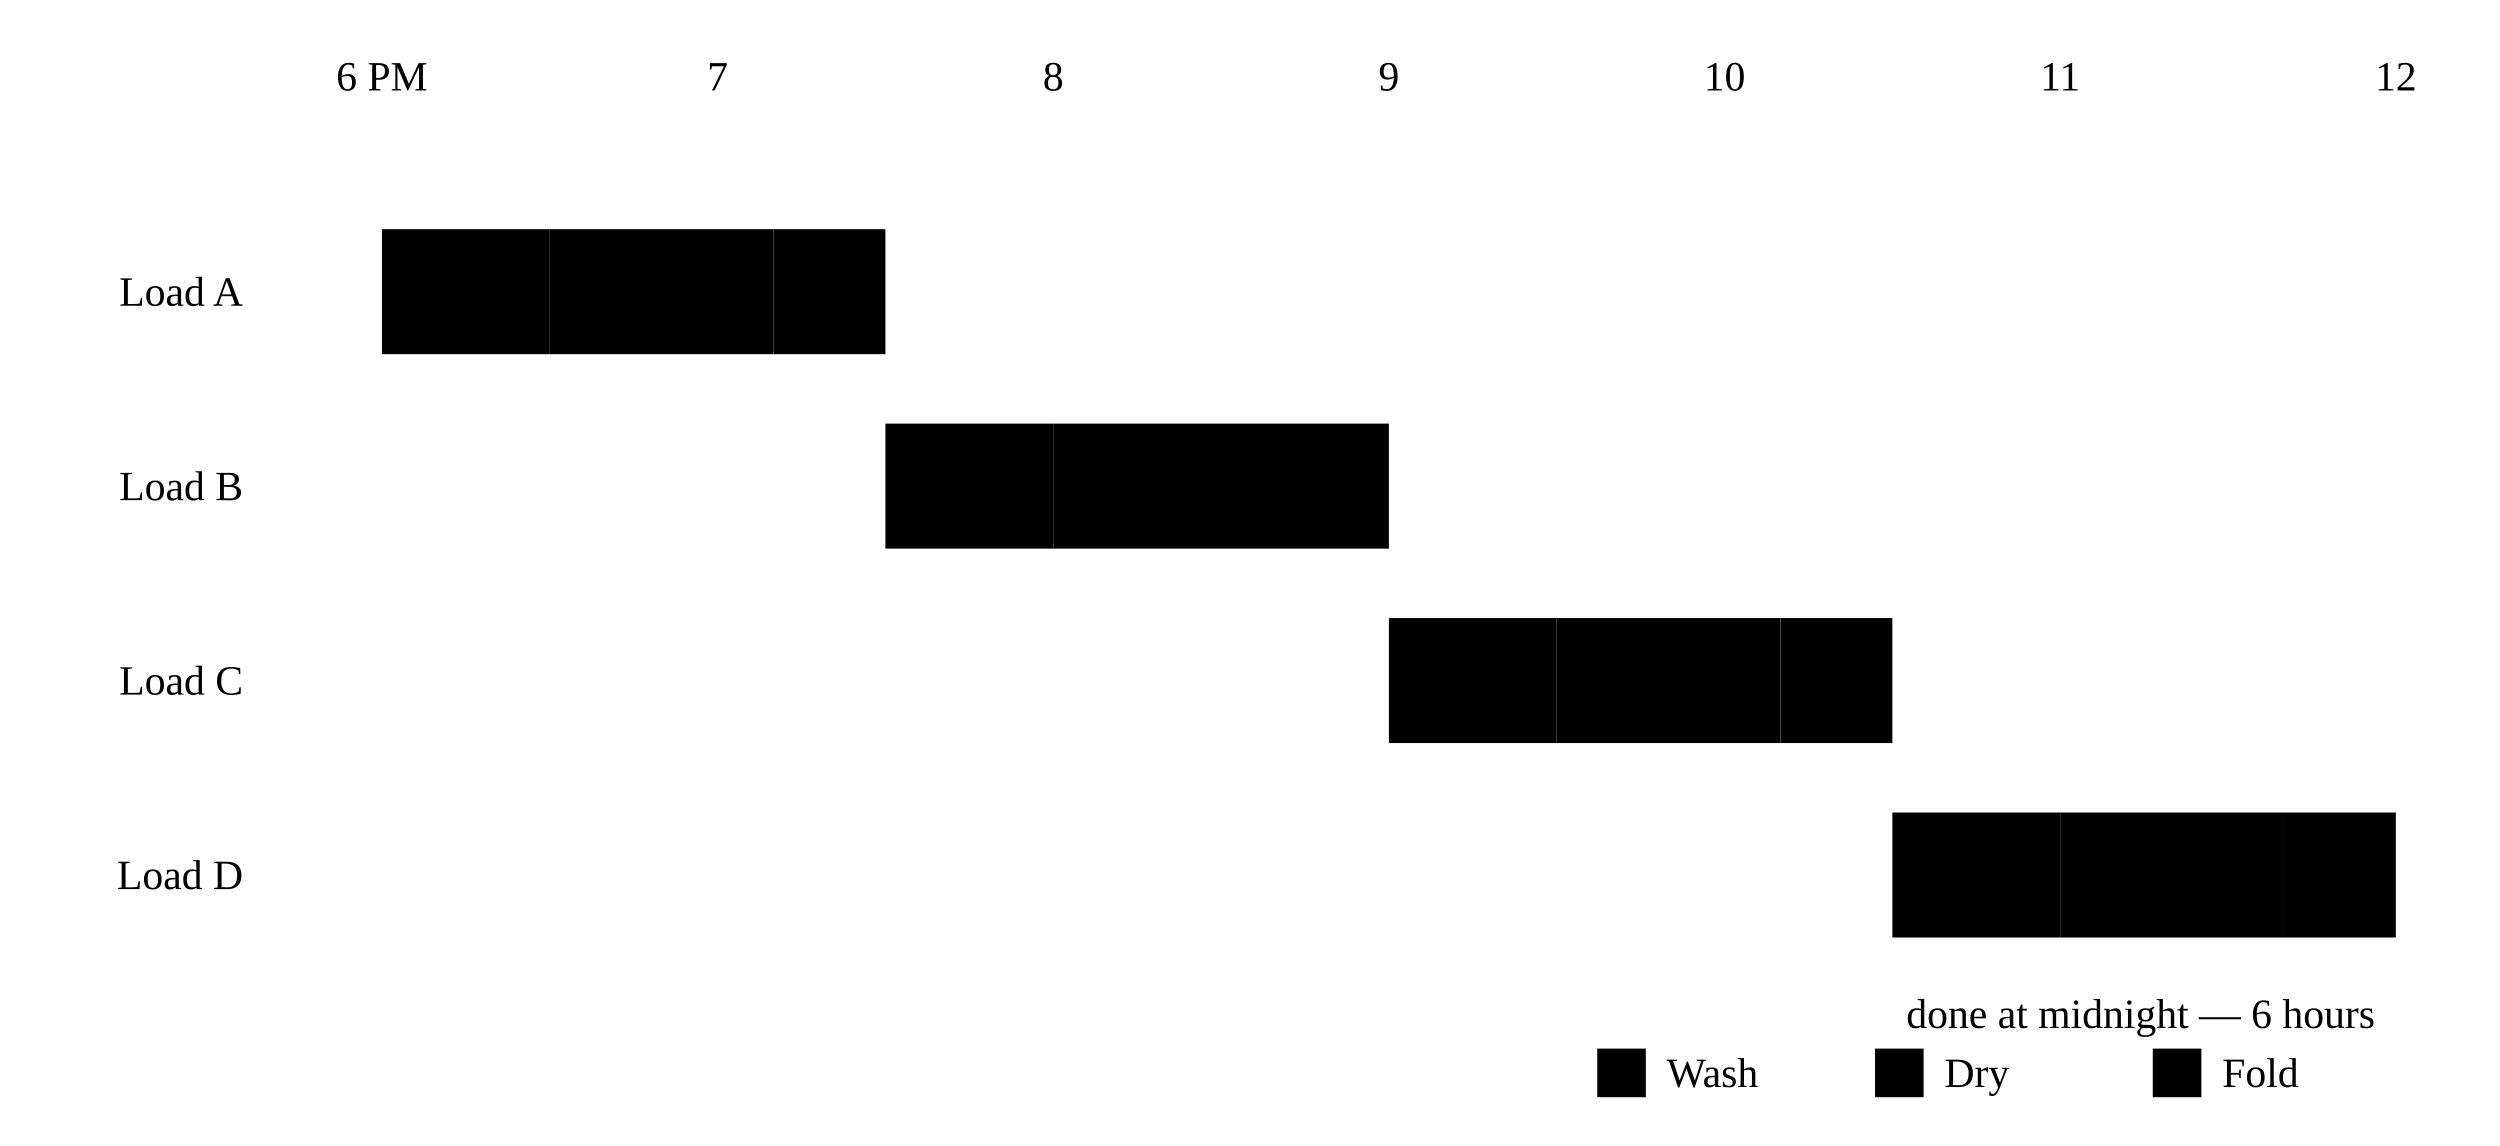
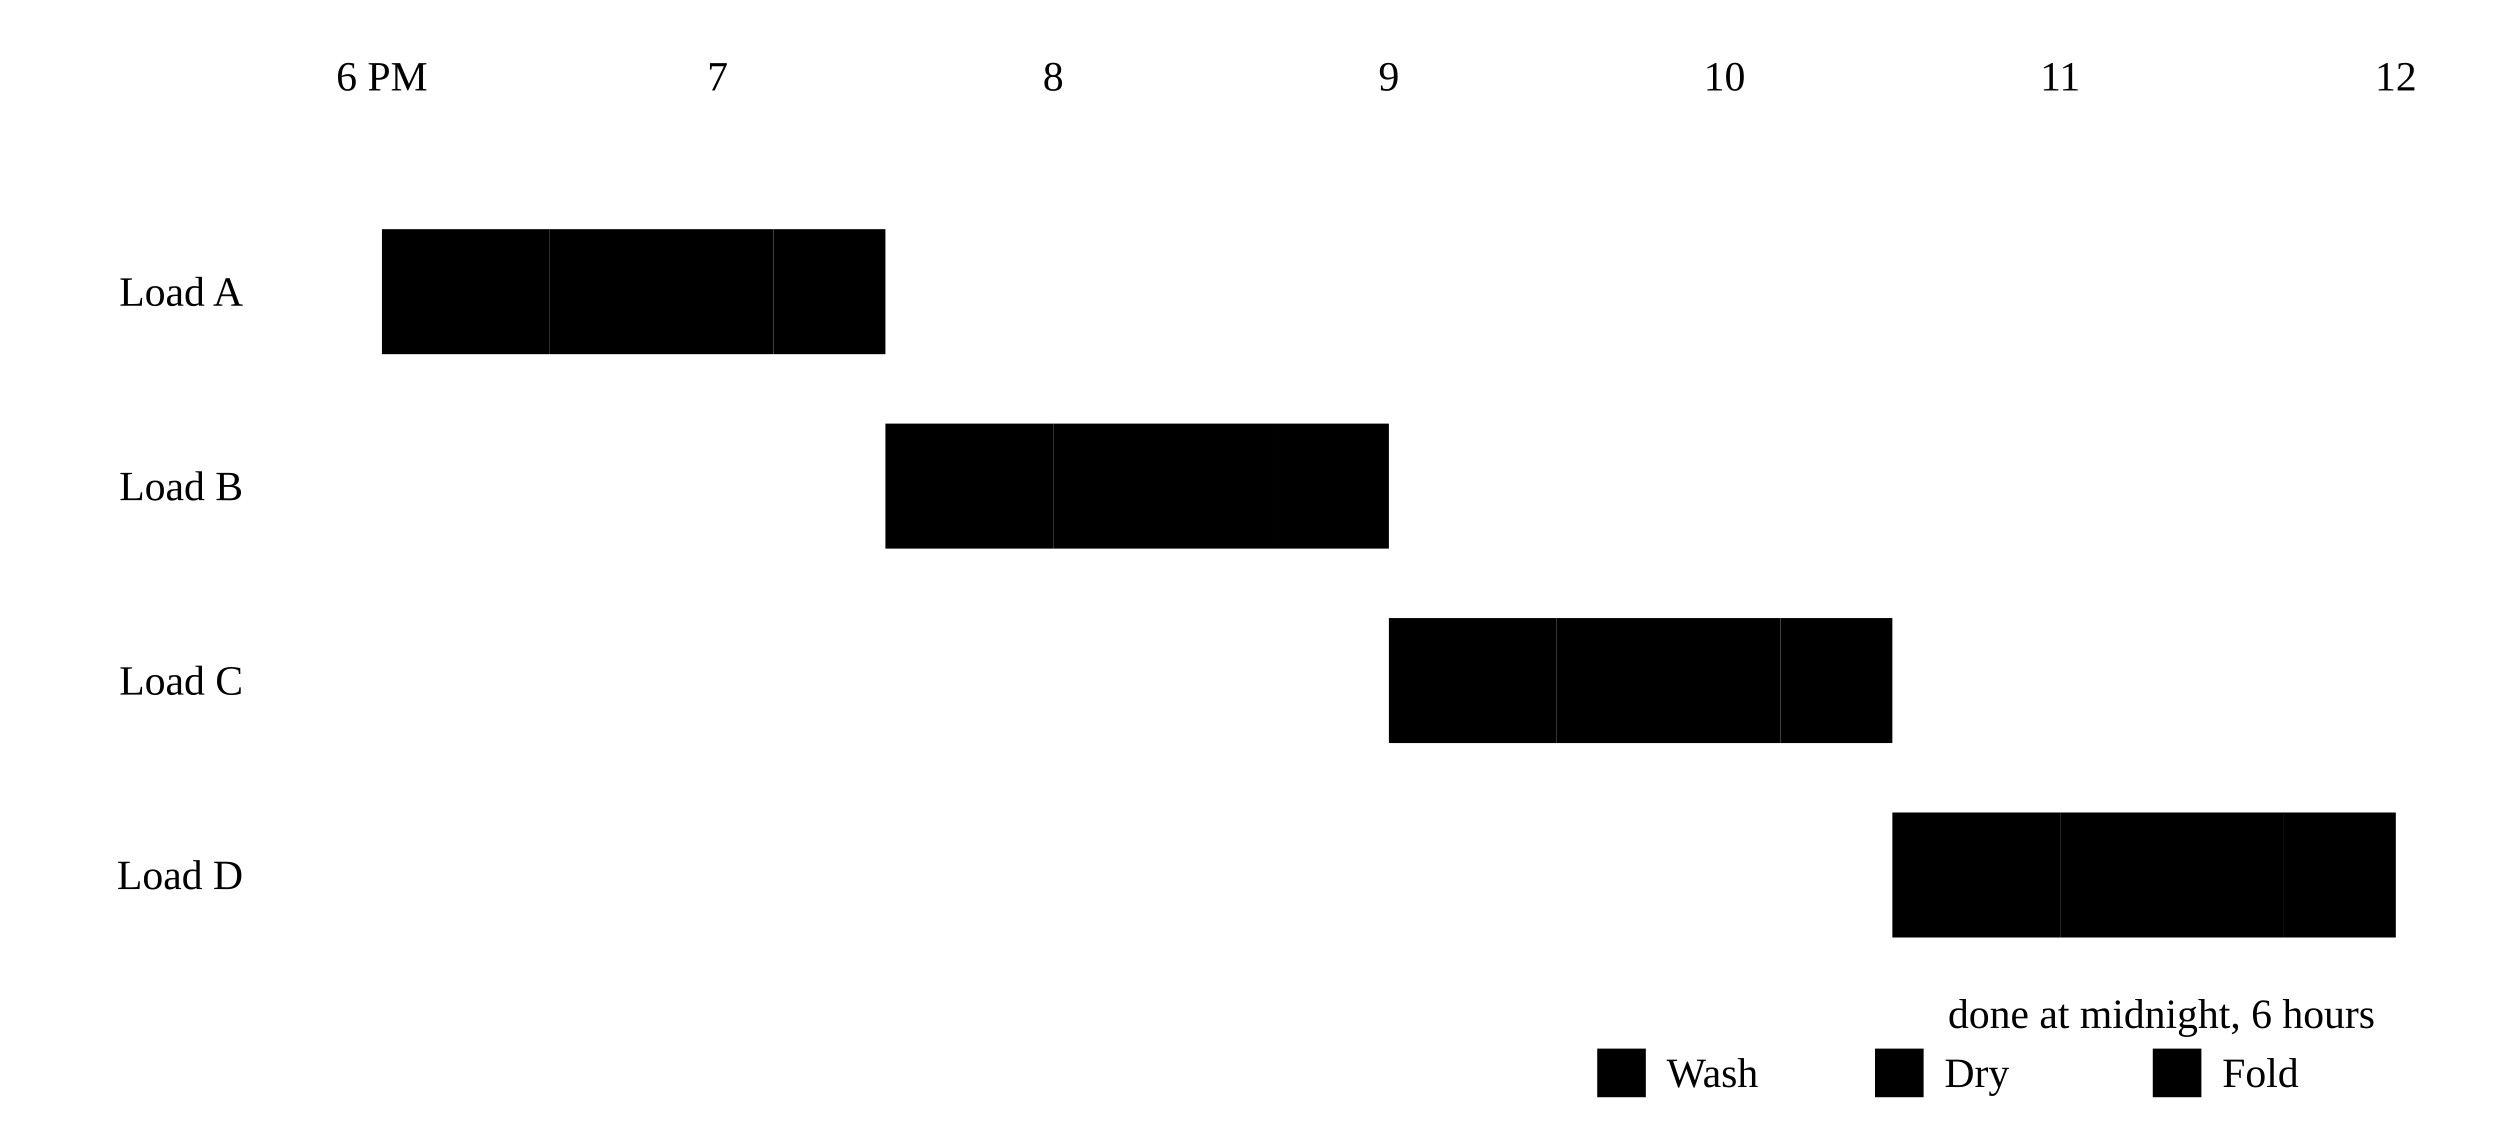
<svg xmlns="http://www.w3.org/2000/svg" viewBox="0 0 720 330" style="min-width:600px">
  <path class="d-line-mut d-dash" d="M110.0 36.0 L110.0 300.0" />
  <path class="d-line-mut d-dash" d="M206.7 36.0 L206.7 300.0" />
  <path class="d-line-mut d-dash" d="M303.3 36.0 L303.3 300.0" />
  <path class="d-line-mut d-dash" d="M400.0 36.0 L400.0 300.0" />
  <path class="d-line-mut d-dash" d="M496.7 36.0 L496.7 300.0" />
  <path class="d-line-mut d-dash" d="M593.3 36.0 L593.3 300.0" />
  <path class="d-line-mut d-dash" d="M690.0 36.0 L690.0 300.0" />
  <path class="d-line-mut d-arr-mut" d="M110.0 40.0 L690.0 40.0" />
  <rect class="d-box-k" x="460" y="302" width="14" height="14" rx="0" />
  <rect class="d-box-a" x="540" y="302" width="14" height="14" rx="0" />
  <rect class="d-box-2" x="620" y="302" width="14" height="14" rx="0" />
  <rect class="d-box-k" x="110" y="66" width="48.333" height="36" rx="0" />
  <rect class="d-box-a" x="158.333" y="66" width="64.444" height="36" rx="0" />
  <rect class="d-box-2" x="222.778" y="66" width="32.222" height="36" rx="0" />
  <rect class="d-box-k" x="255" y="122" width="48.333" height="36" rx="0" />
  <rect class="d-box-a" x="303.333" y="122" width="64.444" height="36" rx="0" />
  <rect class="d-box-2" x="367.778" y="122" width="32.222" height="36" rx="0" />
  <rect class="d-box-k" x="400" y="178" width="48.333" height="36" rx="0" />
  <rect class="d-box-a" x="448.333" y="178" width="64.444" height="36" rx="0" />
  <rect class="d-box-2" x="512.778" y="178" width="32.222" height="36" rx="0" />
  <rect class="d-box-k" x="545" y="234" width="48.333" height="36" rx="0" />
  <rect class="d-box-a" x="593.333" y="234" width="64.444" height="36" rx="0" />
  <rect class="d-box-2" x="657.778" y="234" width="32.222" height="36" rx="0" />
  <path class="d-line-acc" d="M690.0 280.0 L690.0 300.0" />
  <text class="d-mono" x="110" y="22.0" text-anchor="middle" dominant-baseline="central">6 PM</text>
  <text class="d-mono" x="206.667" y="22.0" text-anchor="middle" dominant-baseline="central">7</text>
  <text class="d-mono" x="303.333" y="22.0" text-anchor="middle" dominant-baseline="central">8</text>
  <text class="d-mono" x="400" y="22.0" text-anchor="middle" dominant-baseline="central">9</text>
  <text class="d-mono" x="496.667" y="22.0" text-anchor="middle" dominant-baseline="central">10</text>
  <text class="d-mono" x="593.333" y="22.0" text-anchor="middle" dominant-baseline="central">11</text>
  <text class="d-mono" x="690" y="22.0" text-anchor="middle" dominant-baseline="central">12</text>
  <text class="d-small" x="480" y="309.0" text-anchor="start" dominant-baseline="central">Wash</text>
  <text class="d-small" x="560" y="309.0" text-anchor="start" dominant-baseline="central">Dry</text>
  <text class="d-small" x="640" y="309.0" text-anchor="start" dominant-baseline="central">Fold</text>
  <text class="d-label" x="70" y="84.0" text-anchor="end" dominant-baseline="central">Load A</text>
  <text class="d-label d-on-accent" x="134.167" y="84.0" text-anchor="middle" dominant-baseline="central">30</text>
  <text class="d-label d-on-accent" x="190.556" y="84.0" text-anchor="middle" dominant-baseline="central">40</text>
  <text class="d-label" x="238.889" y="84.0" text-anchor="middle" dominant-baseline="central">20</text>
  <text class="d-label" x="70" y="140.0" text-anchor="end" dominant-baseline="central">Load B</text>
  <text class="d-label d-on-accent" x="279.167" y="140.0" text-anchor="middle" dominant-baseline="central">30</text>
  <text class="d-label d-on-accent" x="335.556" y="140.0" text-anchor="middle" dominant-baseline="central">40</text>
  <text class="d-label" x="383.889" y="140.0" text-anchor="middle" dominant-baseline="central">20</text>
  <text class="d-label" x="70" y="196.0" text-anchor="end" dominant-baseline="central">Load C</text>
  <text class="d-label d-on-accent" x="424.167" y="196.0" text-anchor="middle" dominant-baseline="central">30</text>
  <text class="d-label d-on-accent" x="480.556" y="196.0" text-anchor="middle" dominant-baseline="central">40</text>
  <text class="d-label" x="528.889" y="196.0" text-anchor="middle" dominant-baseline="central">20</text>
  <text class="d-label" x="70" y="252.0" text-anchor="end" dominant-baseline="central">Load D</text>
  <text class="d-label d-on-accent" x="569.167" y="252.0" text-anchor="middle" dominant-baseline="central">30</text>
  <text class="d-label d-on-accent" x="625.556" y="252.0" text-anchor="middle" dominant-baseline="central">40</text>
  <text class="d-label" x="673.889" y="252.0" text-anchor="middle" dominant-baseline="central">20</text>
-   <text class="d-small" x="684" y="292.0" text-anchor="end" dominant-baseline="central">done at midnight — 6 hours</text>
+   <text class="d-small" x="684" y="292.0" text-anchor="end" dominant-baseline="central">done at midnight, 6 hours</text>
</svg>
